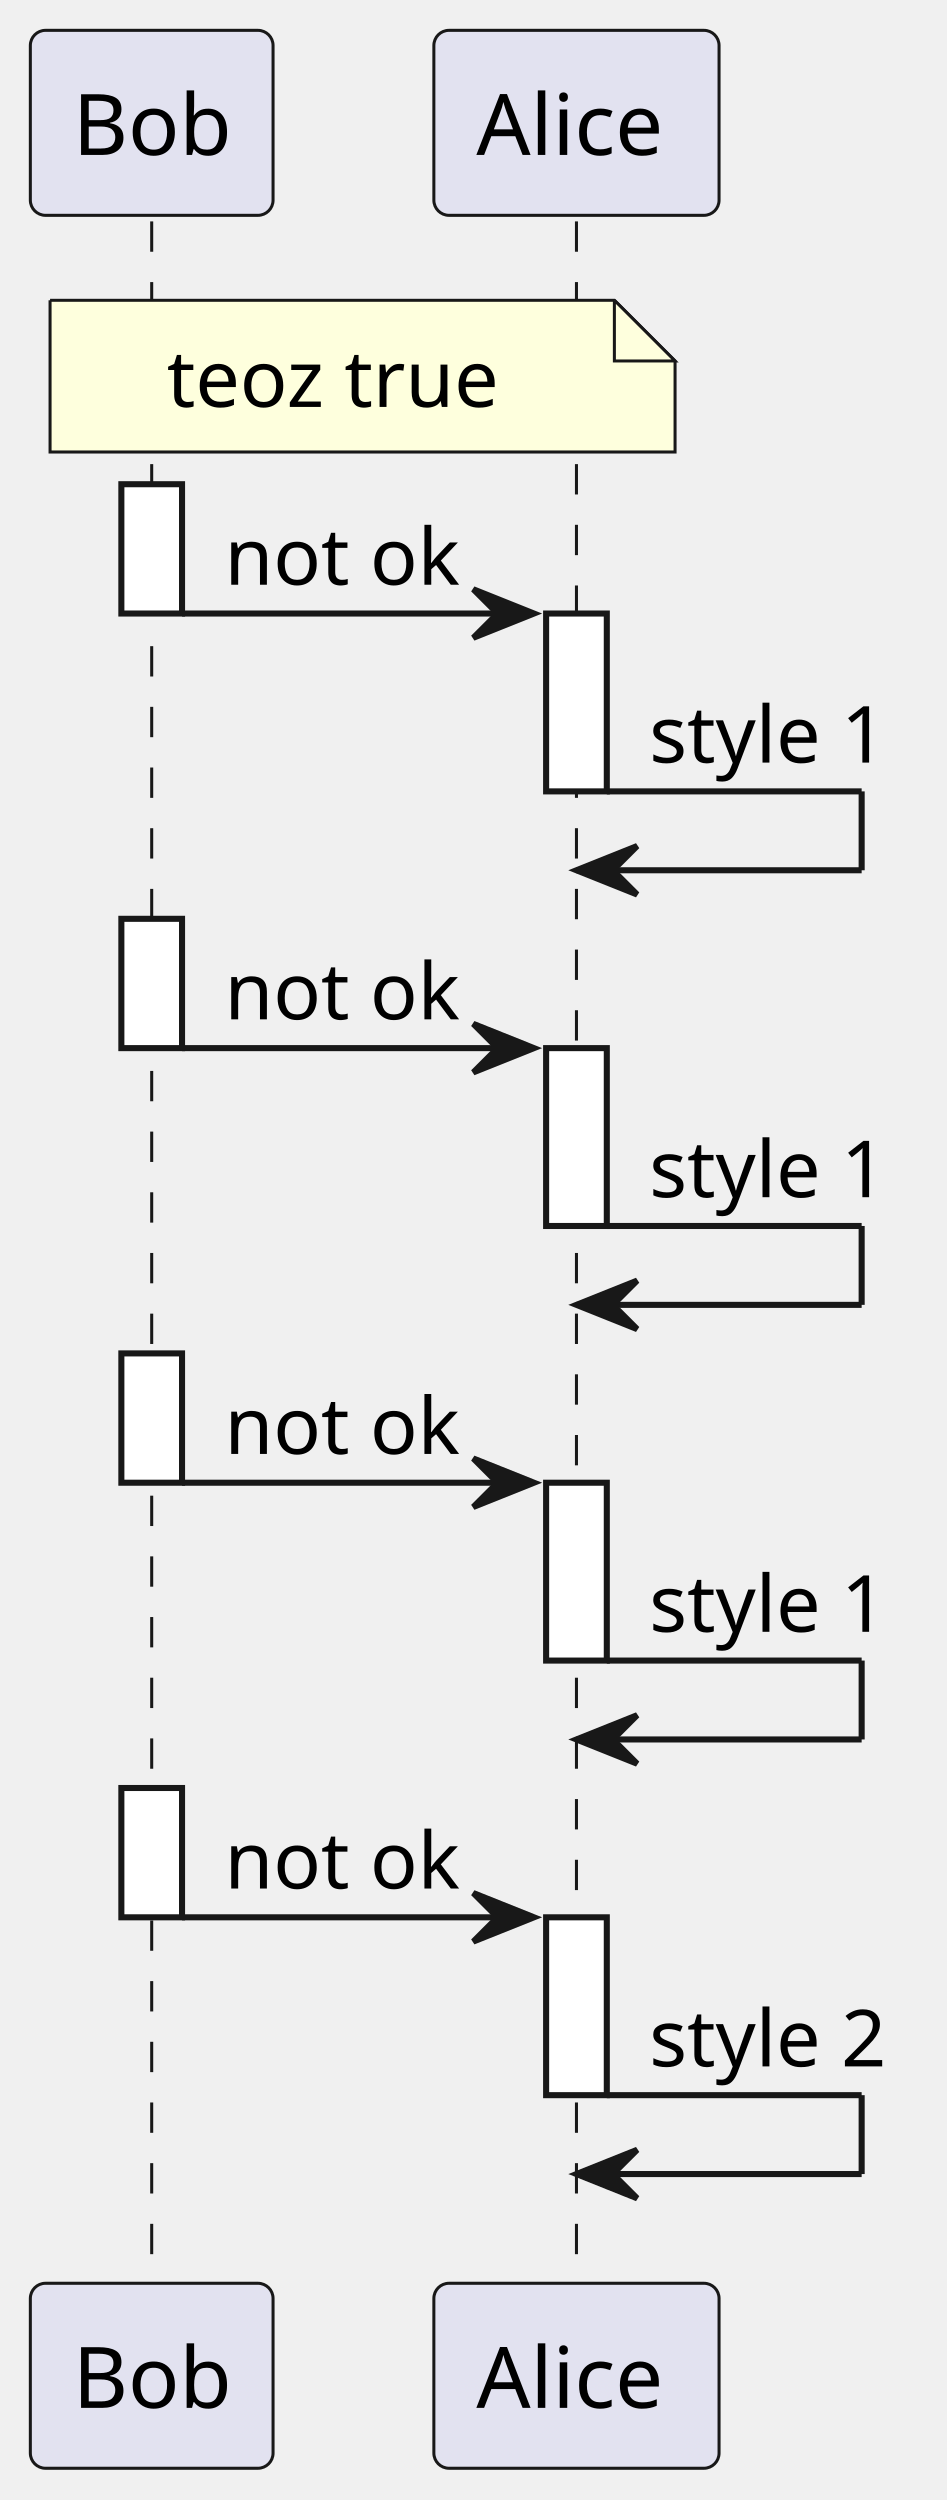
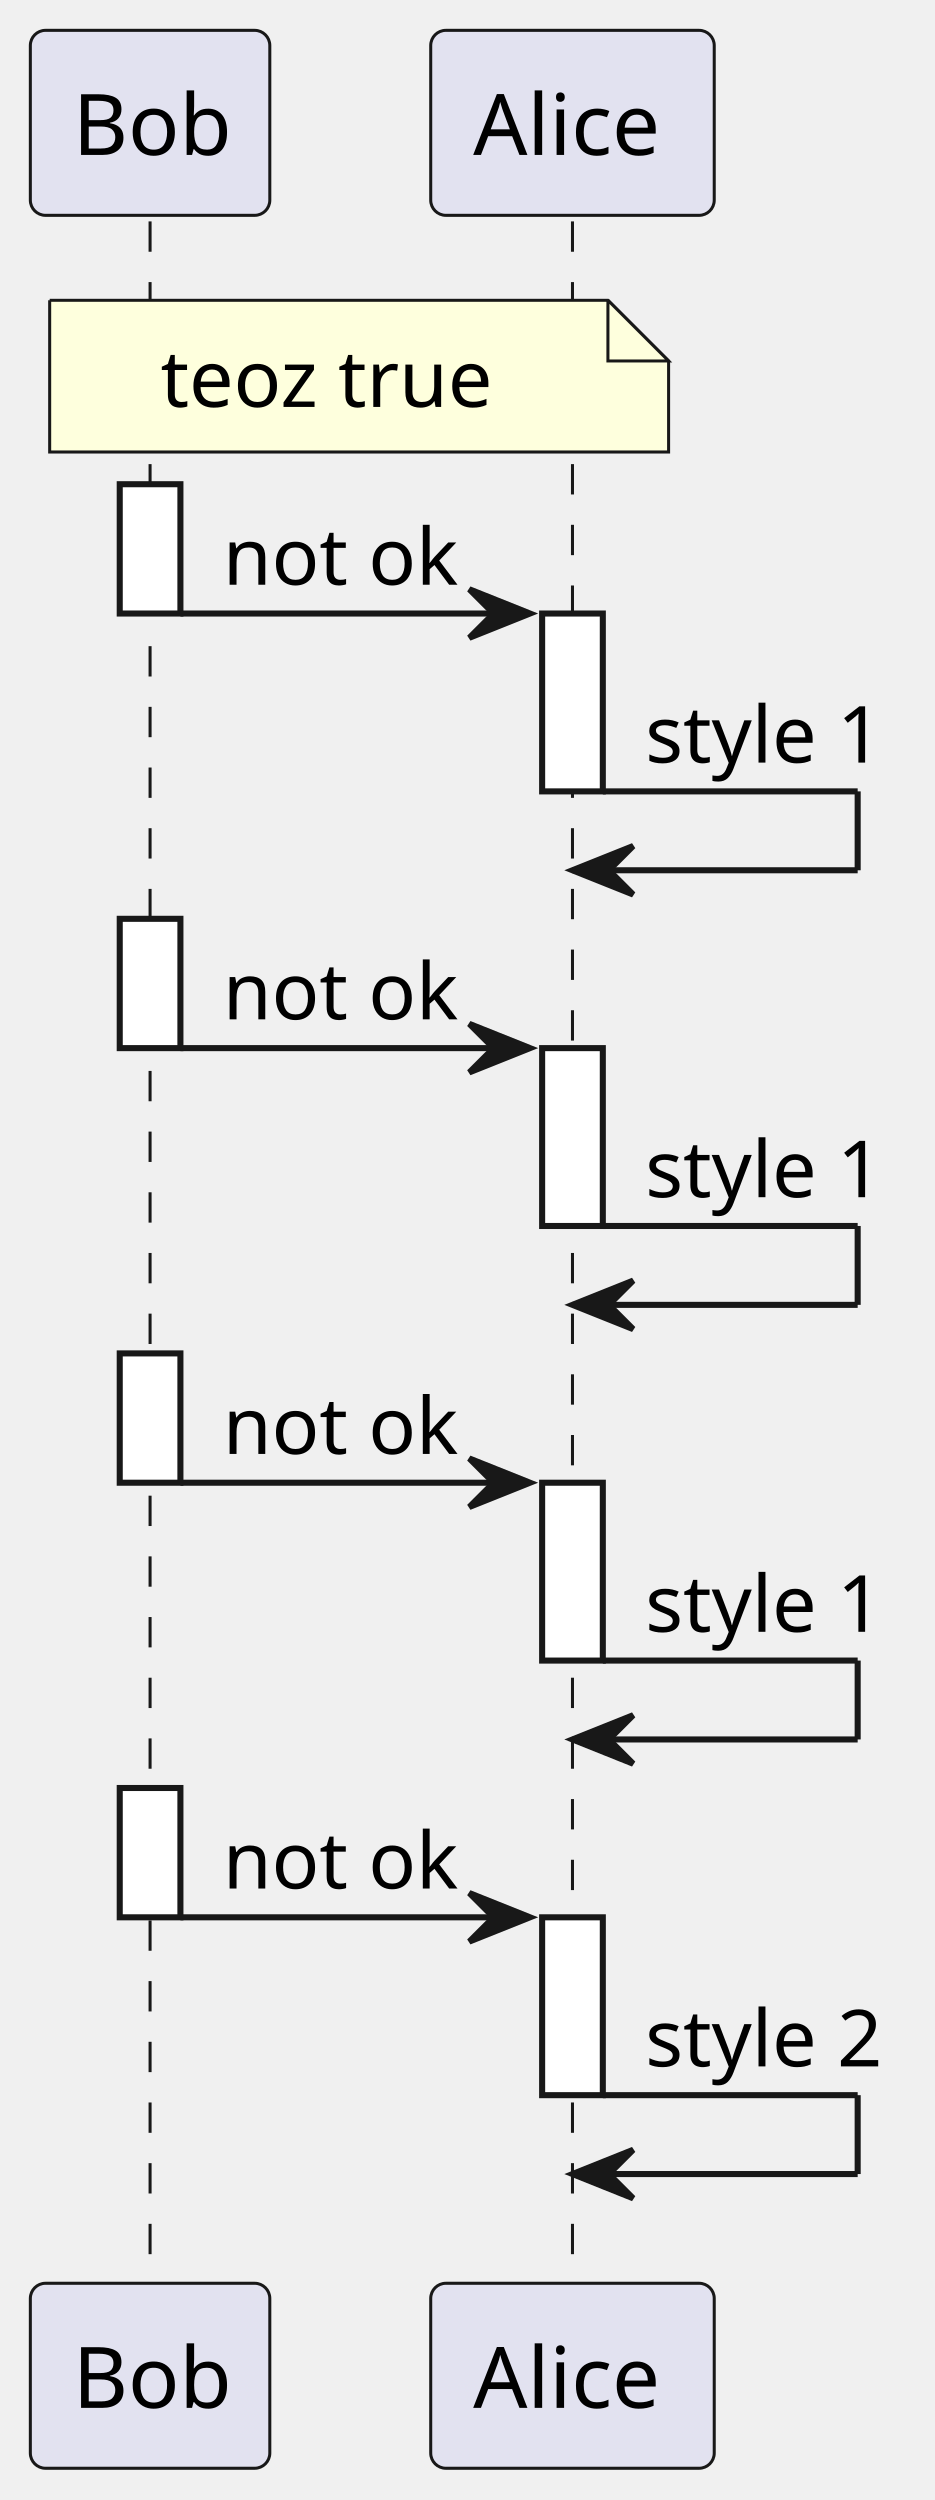
- <svg xmlns="http://www.w3.org/2000/svg" contentStyleType="text/css" height="412px" preserveAspectRatio="none" style="width:156px;height:412px;background:#FFFFFF;" version="1.1" viewBox="0 0 156 412" width="156px" zoomAndPan="magnify">
+ <svg xmlns="http://www.w3.org/2000/svg" contentStyleType="text/css" height="412px" preserveAspectRatio="none" style="width:154px;height:412px;background:#FFFFFF;" version="1.1" viewBox="0 0 154 412" width="154px" zoomAndPan="magnify">
  <defs />
  <g>
-     <line style="stroke:#181818;stroke-width:0.5;stroke-dasharray:5.0,5.0;" x1="25" x2="25" y1="36.488" y2="376.283" />
-     <rect fill="#FFFFFF" height="21.311" style="stroke:#181818;stroke-width:1.0;" width="10" x="20" y="79.799" />
-     <rect fill="#FFFFFF" height="21.311" style="stroke:#181818;stroke-width:1.0;" width="10" x="20" y="151.42" />
-     <rect fill="#FFFFFF" height="21.311" style="stroke:#181818;stroke-width:1.0;" width="10" x="20" y="223.041" />
-     <rect fill="#FFFFFF" height="21.311" style="stroke:#181818;stroke-width:1.0;" width="10" x="20" y="294.662" />
-     <line style="stroke:#181818;stroke-width:0.5;stroke-dasharray:5.0,5.0;" x1="95" x2="95" y1="36.488" y2="376.283" />
-     <rect fill="#FFFFFF" height="29.311" style="stroke:#181818;stroke-width:1.0;" width="10" x="90" y="101.109" />
-     <rect fill="#FFFFFF" height="29.311" style="stroke:#181818;stroke-width:1.0;" width="10" x="90" y="172.731" />
-     <rect fill="#FFFFFF" height="29.311" style="stroke:#181818;stroke-width:1.0;" width="10" x="90" y="244.352" />
-     <rect fill="#FFFFFF" height="29.311" style="stroke:#181818;stroke-width:1.0;" width="10" x="90" y="315.973" />
-     <rect fill="#E2E2F0" height="30.488" rx="2.5" ry="2.5" style="stroke:#181818;stroke-width:0.5;" width="40" x="5" y="5" />
-     <text fill="#000000" font-family="sans-serif" font-size="14" lengthAdjust="spacing" textLength="26" x="12" y="25.535">Bob</text>
-     <rect fill="#E2E2F0" height="30.488" rx="2.5" ry="2.5" style="stroke:#181818;stroke-width:0.5;" width="47" x="71.5" y="5" />
-     <text fill="#000000" font-family="sans-serif" font-size="14" lengthAdjust="spacing" textLength="33" x="78.5" y="25.535">Alice</text>
-     <rect fill="#E2E2F0" height="30.488" rx="2.5" ry="2.5" style="stroke:#181818;stroke-width:0.5;" width="40" x="5" y="376.283" />
-     <text fill="#000000" font-family="sans-serif" font-size="14" lengthAdjust="spacing" textLength="26" x="12" y="396.818">Bob</text>
-     <rect fill="#E2E2F0" height="30.488" rx="2.5" ry="2.5" style="stroke:#181818;stroke-width:0.5;" width="47" x="71.5" y="376.283" />
-     <text fill="#000000" font-family="sans-serif" font-size="14" lengthAdjust="spacing" textLength="33" x="78.5" y="396.818">Alice</text>
-     <path d="M8.25,49.488 L8.25,74.488 L111.25,74.488 L111.25,59.488 L101.25,49.488 L8.25,49.488 " fill="#FEFFDD" style="stroke:#181818;stroke-width:0.5;" />
-     <path d="M101.25,49.488 L101.25,59.488 L111.25,59.488 L101.25,49.488 " fill="#FEFFDD" style="stroke:#181818;stroke-width:0.5;" />
-     <text fill="#000000" font-family="sans-serif" font-size="13" lengthAdjust="spacing" textLength="56" x="27.5" y="67.057">teoz true</text>
-     <polygon fill="#181818" points="78,97.109,88,101.109,78,105.109,82,101.109" style="stroke:#181818;stroke-width:1.0;" />
-     <line style="stroke:#181818;stroke-width:1.0;" x1="30" x2="84" y1="101.109" y2="101.109" />
-     <text fill="#000000" font-family="sans-serif" font-size="13" lengthAdjust="spacing" textLength="41" x="37" y="96.367">not ok</text>
-     <line style="stroke:#181818;stroke-width:1.0;" x1="100" x2="142" y1="130.42" y2="130.42" />
-     <line style="stroke:#181818;stroke-width:1.0;" x1="142" x2="142" y1="130.42" y2="143.42" />
-     <line style="stroke:#181818;stroke-width:1.0;" x1="95" x2="142" y1="143.42" y2="143.42" />
-     <polygon fill="#181818" points="105,139.42,95,143.42,105,147.42,101,143.42" style="stroke:#181818;stroke-width:1.0;" />
-     <text fill="#000000" font-family="sans-serif" font-size="13" lengthAdjust="spacing" textLength="42" x="107" y="125.678">style 1</text>
-     <polygon fill="#181818" points="78,168.731,88,172.731,78,176.731,82,172.731" style="stroke:#181818;stroke-width:1.0;" />
-     <line style="stroke:#181818;stroke-width:1.0;" x1="30" x2="84" y1="172.731" y2="172.731" />
-     <text fill="#000000" font-family="sans-serif" font-size="13" lengthAdjust="spacing" textLength="41" x="37" y="167.988">not ok</text>
-     <line style="stroke:#181818;stroke-width:1.0;" x1="100" x2="142" y1="202.041" y2="202.041" />
-     <line style="stroke:#181818;stroke-width:1.0;" x1="142" x2="142" y1="202.041" y2="215.041" />
-     <line style="stroke:#181818;stroke-width:1.0;" x1="95" x2="142" y1="215.041" y2="215.041" />
-     <polygon fill="#181818" points="105,211.041,95,215.041,105,219.041,101,215.041" style="stroke:#181818;stroke-width:1.0;" />
-     <text fill="#000000" font-family="sans-serif" font-size="13" lengthAdjust="spacing" textLength="42" x="107" y="197.299">style 1</text>
-     <polygon fill="#181818" points="78,240.352,88,244.352,78,248.352,82,244.352" style="stroke:#181818;stroke-width:1.0;" />
-     <line style="stroke:#181818;stroke-width:1.0;" x1="30" x2="84" y1="244.352" y2="244.352" />
-     <text fill="#000000" font-family="sans-serif" font-size="13" lengthAdjust="spacing" textLength="41" x="37" y="239.609">not ok</text>
-     <line style="stroke:#181818;stroke-width:1.0;" x1="100" x2="142" y1="273.662" y2="273.662" />
-     <line style="stroke:#181818;stroke-width:1.0;" x1="142" x2="142" y1="273.662" y2="286.662" />
-     <line style="stroke:#181818;stroke-width:1.0;" x1="95" x2="142" y1="286.662" y2="286.662" />
-     <polygon fill="#181818" points="105,282.662,95,286.662,105,290.662,101,286.662" style="stroke:#181818;stroke-width:1.0;" />
-     <text fill="#000000" font-family="sans-serif" font-size="13" lengthAdjust="spacing" textLength="42" x="107" y="268.92">style 1</text>
-     <polygon fill="#181818" points="78,311.973,88,315.973,78,319.973,82,315.973" style="stroke:#181818;stroke-width:1.0;" />
-     <line style="stroke:#181818;stroke-width:1.0;" x1="30" x2="84" y1="315.973" y2="315.973" />
-     <text fill="#000000" font-family="sans-serif" font-size="13" lengthAdjust="spacing" textLength="41" x="37" y="311.231">not ok</text>
-     <line style="stroke:#181818;stroke-width:1.0;" x1="100" x2="142" y1="345.283" y2="345.283" />
-     <line style="stroke:#181818;stroke-width:1.0;" x1="142" x2="142" y1="345.283" y2="358.283" />
-     <line style="stroke:#181818;stroke-width:1.0;" x1="95" x2="142" y1="358.283" y2="358.283" />
-     <polygon fill="#181818" points="105,354.283,95,358.283,105,362.283,101,358.283" style="stroke:#181818;stroke-width:1.0;" />
-     <text fill="#000000" font-family="sans-serif" font-size="13" lengthAdjust="spacing" textLength="42" x="107" y="340.541">style 2</text>
+     <line style="stroke:#181818;stroke-width:0.5;stroke-dasharray:5.0,5.0;" x1="24.732" x2="24.732" y1="36.488" y2="376.283" />
+     <rect fill="#FFFFFF" height="21.311" style="stroke:#181818;stroke-width:1.0;" width="10" x="19.732" y="79.799" />
+     <rect fill="#FFFFFF" height="21.311" style="stroke:#181818;stroke-width:1.0;" width="10" x="19.732" y="151.42" />
+     <rect fill="#FFFFFF" height="21.311" style="stroke:#181818;stroke-width:1.0;" width="10" x="19.732" y="223.041" />
+     <rect fill="#FFFFFF" height="21.311" style="stroke:#181818;stroke-width:1.0;" width="10" x="19.732" y="294.662" />
+     <line style="stroke:#181818;stroke-width:0.5;stroke-dasharray:5.0,5.0;" x1="94.344" x2="94.344" y1="36.488" y2="376.283" />
+     <rect fill="#FFFFFF" height="29.311" style="stroke:#181818;stroke-width:1.0;" width="10" x="89.344" y="101.109" />
+     <rect fill="#FFFFFF" height="29.311" style="stroke:#181818;stroke-width:1.0;" width="10" x="89.344" y="172.731" />
+     <rect fill="#FFFFFF" height="29.311" style="stroke:#181818;stroke-width:1.0;" width="10" x="89.344" y="244.352" />
+     <rect fill="#FFFFFF" height="29.311" style="stroke:#181818;stroke-width:1.0;" width="10" x="89.344" y="315.973" />
+     <rect fill="#E2E2F0" height="30.488" rx="2.5" ry="2.5" style="stroke:#181818;stroke-width:0.5;" width="39.464" x="5" y="5" />
+     <text fill="#000000" font-family="sans-serif" font-size="14" lengthAdjust="spacing" textLength="25.464" x="12" y="25.535">Bob</text>
+     <rect fill="#E2E2F0" height="30.488" rx="2.5" ry="2.5" style="stroke:#181818;stroke-width:0.5;" width="46.724" x="70.982" y="5" />
+     <text fill="#000000" font-family="sans-serif" font-size="14" lengthAdjust="spacing" textLength="32.724" x="77.982" y="25.535">Alice</text>
+     <rect fill="#E2E2F0" height="30.488" rx="2.5" ry="2.5" style="stroke:#181818;stroke-width:0.5;" width="39.464" x="5" y="376.283" />
+     <text fill="#000000" font-family="sans-serif" font-size="14" lengthAdjust="spacing" textLength="25.464" x="12" y="396.818">Bob</text>
+     <rect fill="#E2E2F0" height="30.488" rx="2.5" ry="2.5" style="stroke:#181818;stroke-width:0.5;" width="46.724" x="70.982" y="376.283" />
+     <text fill="#000000" font-family="sans-serif" font-size="14" lengthAdjust="spacing" textLength="32.724" x="77.982" y="396.818">Alice</text>
+     <path d="M8.185,49.488 L8.185,74.488 L110.185,74.488 L110.185,59.488 L100.185,49.488 L8.185,49.488 " fill="#FEFFDD" style="stroke:#181818;stroke-width:0.5;" />
+     <path d="M100.185,49.488 L100.185,59.488 L110.185,59.488 L100.185,49.488 " fill="#FEFFDD" style="stroke:#181818;stroke-width:0.5;" />
+     <text fill="#000000" font-family="sans-serif" font-size="13" lengthAdjust="spacing" textLength="57.148" x="26.464" y="67.057">teoz true</text>
+     <polygon fill="#181818" points="77.344,97.109,87.344,101.109,77.344,105.109,81.344,101.109" style="stroke:#181818;stroke-width:1.0;" />
+     <line style="stroke:#181818;stroke-width:1.0;" x1="29.732" x2="83.344" y1="101.109" y2="101.109" />
+     <text fill="#000000" font-family="sans-serif" font-size="13" lengthAdjust="spacing" textLength="40.612" x="36.732" y="96.367">not ok</text>
+     <line style="stroke:#181818;stroke-width:1.0;" x1="99.344" x2="141.344" y1="130.42" y2="130.42" />
+     <line style="stroke:#181818;stroke-width:1.0;" x1="141.344" x2="141.344" y1="130.42" y2="143.42" />
+     <line style="stroke:#181818;stroke-width:1.0;" x1="94.344" x2="141.344" y1="143.42" y2="143.42" />
+     <polygon fill="#181818" points="104.344,139.42,94.344,143.42,104.344,147.42,100.344,143.42" style="stroke:#181818;stroke-width:1.0;" />
+     <text fill="#000000" font-family="sans-serif" font-size="13" lengthAdjust="spacing" textLength="41.615" x="106.344" y="125.678">style 1</text>
+     <polygon fill="#181818" points="77.344,168.731,87.344,172.731,77.344,176.731,81.344,172.731" style="stroke:#181818;stroke-width:1.0;" />
+     <line style="stroke:#181818;stroke-width:1.0;" x1="29.732" x2="83.344" y1="172.731" y2="172.731" />
+     <text fill="#000000" font-family="sans-serif" font-size="13" lengthAdjust="spacing" textLength="40.612" x="36.732" y="167.988">not ok</text>
+     <line style="stroke:#181818;stroke-width:1.0;" x1="99.344" x2="141.344" y1="202.041" y2="202.041" />
+     <line style="stroke:#181818;stroke-width:1.0;" x1="141.344" x2="141.344" y1="202.041" y2="215.041" />
+     <line style="stroke:#181818;stroke-width:1.0;" x1="94.344" x2="141.344" y1="215.041" y2="215.041" />
+     <polygon fill="#181818" points="104.344,211.041,94.344,215.041,104.344,219.041,100.344,215.041" style="stroke:#181818;stroke-width:1.0;" />
+     <text fill="#000000" font-family="sans-serif" font-size="13" lengthAdjust="spacing" textLength="41.615" x="106.344" y="197.299">style 1</text>
+     <polygon fill="#181818" points="77.344,240.352,87.344,244.352,77.344,248.352,81.344,244.352" style="stroke:#181818;stroke-width:1.0;" />
+     <line style="stroke:#181818;stroke-width:1.0;" x1="29.732" x2="83.344" y1="244.352" y2="244.352" />
+     <text fill="#000000" font-family="sans-serif" font-size="13" lengthAdjust="spacing" textLength="40.612" x="36.732" y="239.609">not ok</text>
+     <line style="stroke:#181818;stroke-width:1.0;" x1="99.344" x2="141.344" y1="273.662" y2="273.662" />
+     <line style="stroke:#181818;stroke-width:1.0;" x1="141.344" x2="141.344" y1="273.662" y2="286.662" />
+     <line style="stroke:#181818;stroke-width:1.0;" x1="94.344" x2="141.344" y1="286.662" y2="286.662" />
+     <polygon fill="#181818" points="104.344,282.662,94.344,286.662,104.344,290.662,100.344,286.662" style="stroke:#181818;stroke-width:1.0;" />
+     <text fill="#000000" font-family="sans-serif" font-size="13" lengthAdjust="spacing" textLength="41.615" x="106.344" y="268.92">style 1</text>
+     <polygon fill="#181818" points="77.344,311.973,87.344,315.973,77.344,319.973,81.344,315.973" style="stroke:#181818;stroke-width:1.0;" />
+     <line style="stroke:#181818;stroke-width:1.0;" x1="29.732" x2="83.344" y1="315.973" y2="315.973" />
+     <text fill="#000000" font-family="sans-serif" font-size="13" lengthAdjust="spacing" textLength="40.612" x="36.732" y="311.231">not ok</text>
+     <line style="stroke:#181818;stroke-width:1.0;" x1="99.344" x2="141.344" y1="345.283" y2="345.283" />
+     <line style="stroke:#181818;stroke-width:1.0;" x1="141.344" x2="141.344" y1="345.283" y2="358.283" />
+     <line style="stroke:#181818;stroke-width:1.0;" x1="94.344" x2="141.344" y1="358.283" y2="358.283" />
+     <polygon fill="#181818" points="104.344,354.283,94.344,358.283,104.344,362.283,100.344,358.283" style="stroke:#181818;stroke-width:1.0;" />
+     <text fill="#000000" font-family="sans-serif" font-size="13" lengthAdjust="spacing" textLength="41.615" x="106.344" y="340.541">style 2</text>
  </g>
</svg>
